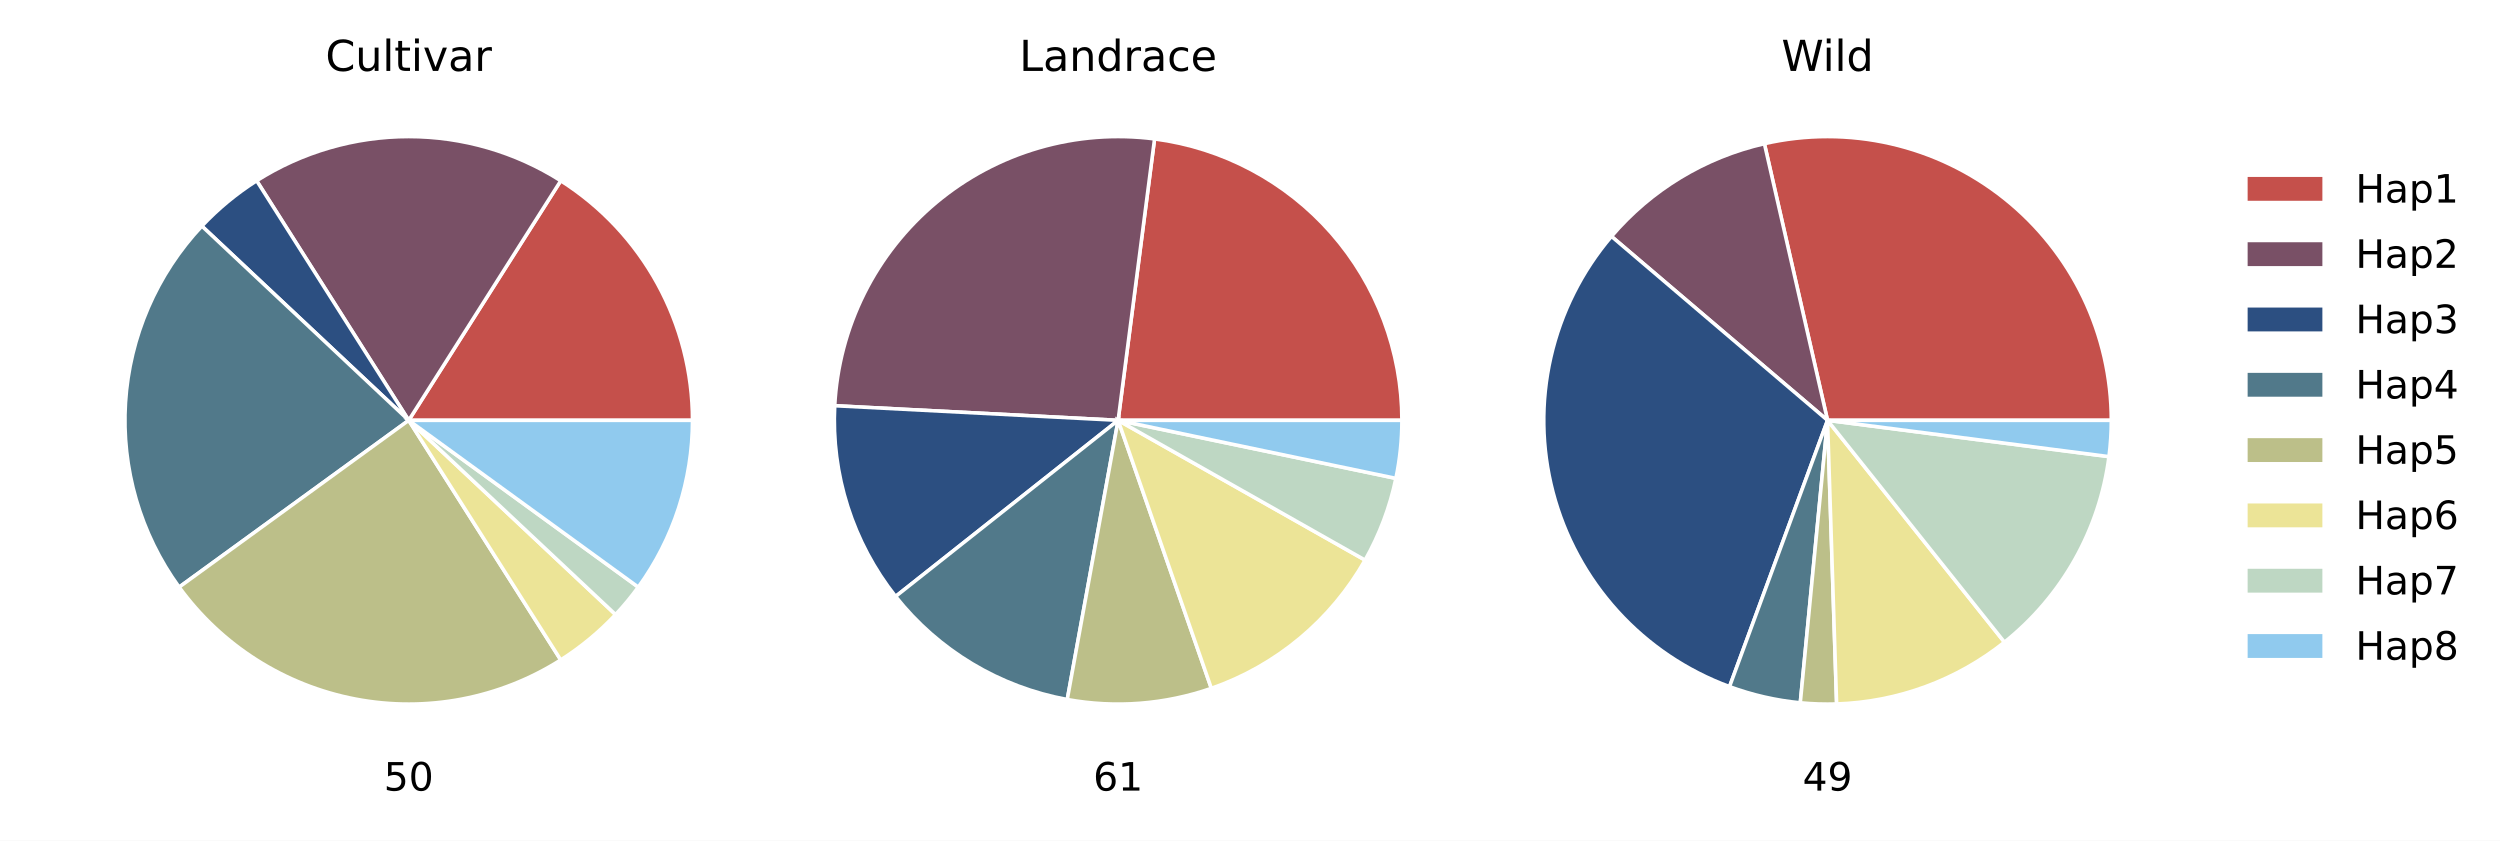
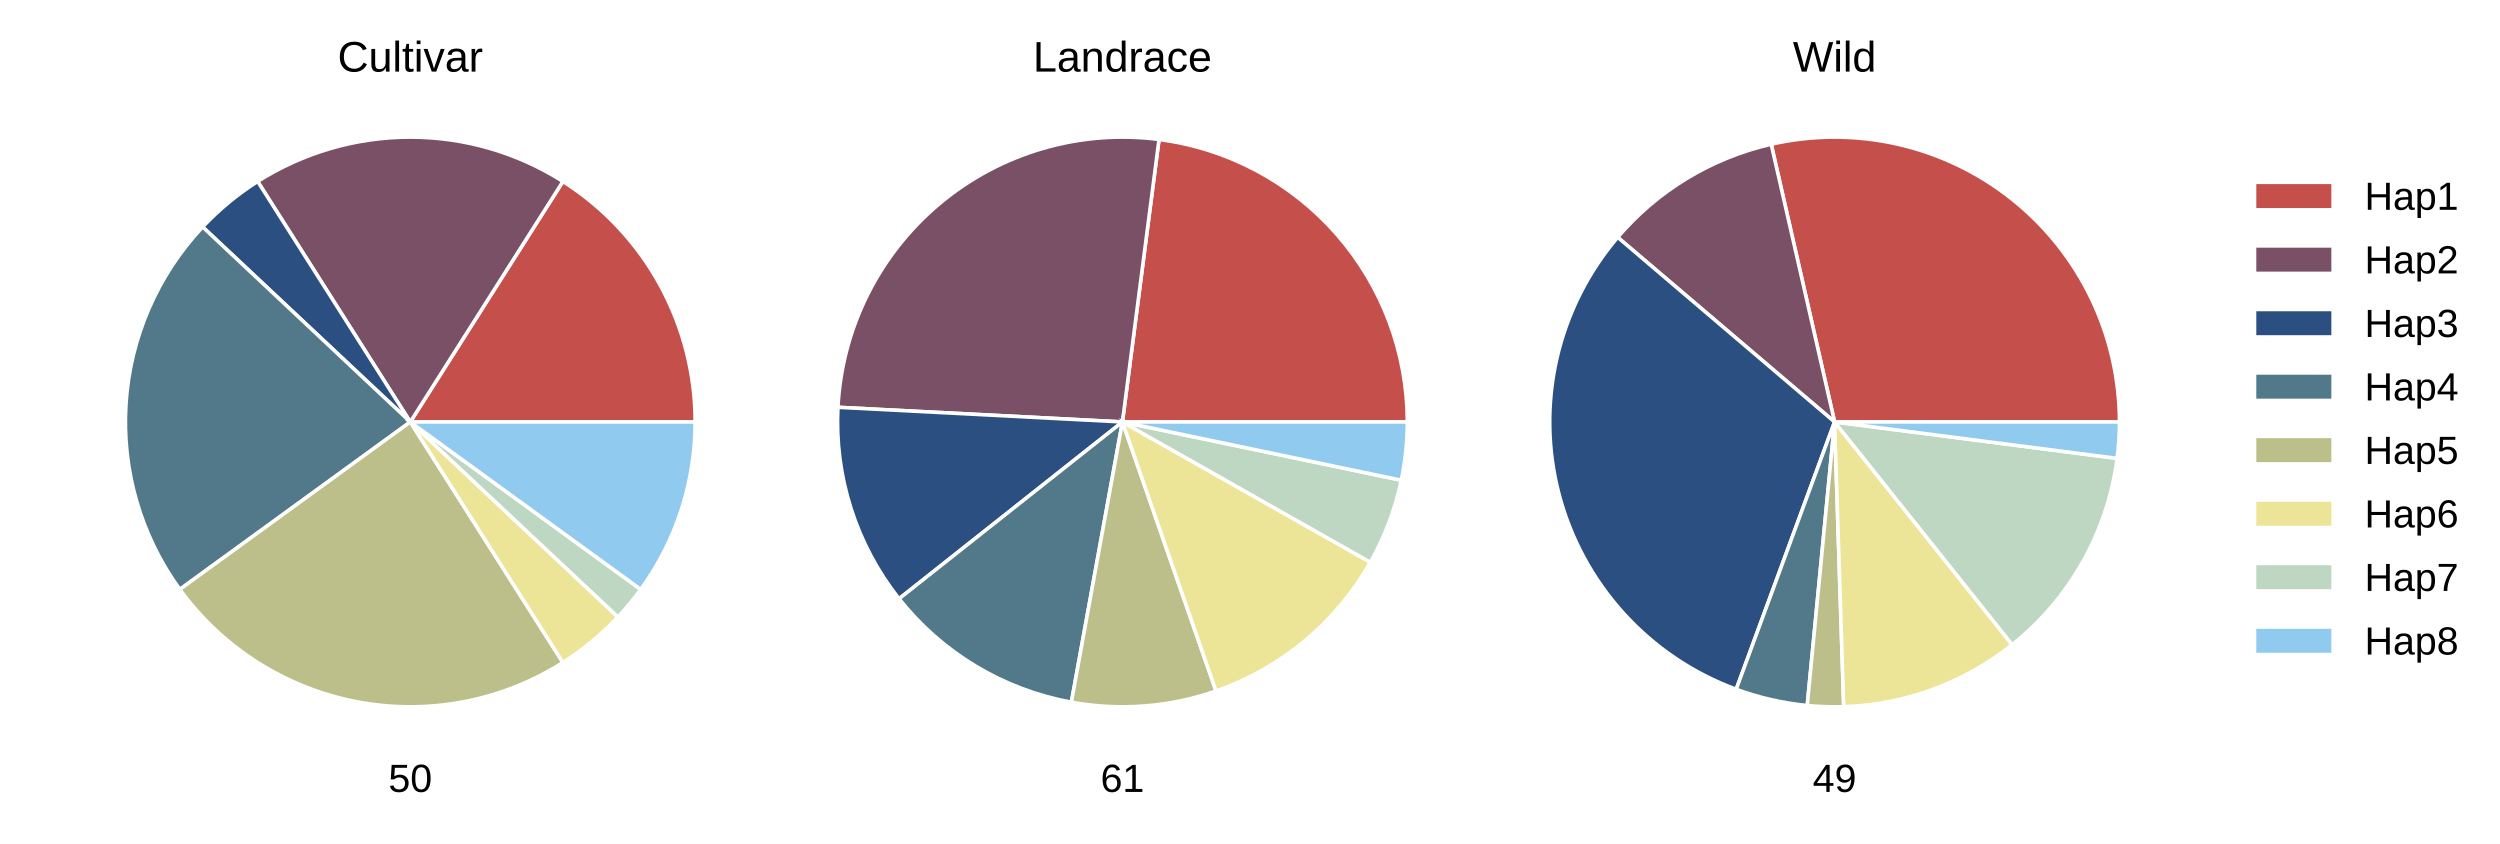
- <svg xmlns="http://www.w3.org/2000/svg" width="702.295pt" height="236.16pt" viewBox="0 0 702.295 236.16" version="1.1">
+ <svg xmlns="http://www.w3.org/2000/svg" width="699.595pt" height="236.16pt" viewBox="0 0 699.595 236.16" version="1.1">
  <defs>
    <style type="text/css">*{stroke-linejoin: round; stroke-linecap: butt}</style>
  </defs>
  <g id="figure_1">
    <g id="patch_1">
-       <path d="M 0 236.16  L 702.295 236.16  L 702.295 0  L 0 0  z " style="fill: #ffffff" />
+       <path d="M 0 236.16  L 699.595 236.16  L 699.595 0  L 0 0  z " style="fill: #ffffff" />
    </g>
    <g id="axes_1">
      <g id="patch_2">
        <path d="M 194.529 118.08  C 194.529 104.654 191.137 91.443 184.668 79.677  C 178.2 67.912 168.863 57.969 157.527 50.775  L 114.814 118.08  z " style="fill: #c5504b; stroke: #ffffff; stroke-linejoin: miter" />
      </g>
      <g id="patch_3">
        <path d="M 157.527 50.775  C 144.757 42.671 129.939 38.366 114.814 38.366  C 99.689 38.366 84.872 42.671 72.101 50.775  L 114.814 118.08  z " style="fill: #795066; stroke: #ffffff; stroke-linejoin: miter" />
      </g>
      <g id="patch_4">
        <path d="M 72.101 50.775  C 69.281 52.565 66.576 54.53 64.002 56.659  C 61.429 58.788 58.992 61.077 56.705 63.512  L 114.814 118.08  z " style="fill: #2c4f81; stroke: #ffffff; stroke-linejoin: miter" />
      </g>
      <g id="patch_5">
        <path d="M 56.705 63.512  C 44.01 77.031 36.422 94.566 35.257 113.075  C 34.093 131.584 39.423 149.931 50.324 164.935  L 114.814 118.08  z " style="fill: #51798a; stroke: #ffffff; stroke-linejoin: miter" />
      </g>
      <g id="patch_6">
        <path d="M 50.324 164.935  C 62.238 181.332 79.968 192.584 99.877 196.382  C 119.787 200.18 140.414 196.245 157.527 185.385  L 114.814 118.08  z " style="fill: #bcbf89; stroke: #ffffff; stroke-linejoin: miter" />
      </g>
      <g id="patch_7">
        <path d="M 157.527 185.385  C 160.348 183.595 163.052 181.63 165.626 179.501  C 168.2 177.372 170.637 175.083 172.923 172.648  L 114.814 118.08  z " style="fill: #ece497; stroke: #ffffff; stroke-linejoin: miter" />
      </g>
      <g id="patch_8">
        <path d="M 172.923 172.648  C 174.066 171.431 175.171 170.178 176.235 168.892  C 177.299 167.605 178.323 166.286 179.304 164.935  L 114.814 118.08  z " style="fill: #bed7c3; stroke: #ffffff; stroke-linejoin: miter" />
      </g>
      <g id="patch_9">
        <path d="M 179.304 164.935  C 184.221 158.168 188.042 150.668 190.627 142.713  C 193.212 134.758 194.529 126.445 194.529 118.08  L 114.814 118.08  z " style="fill: #90caee; stroke: #ffffff; stroke-linejoin: miter" />
      </g>
      <g id="patch_10">
        <path d="M 393.814 118.08  C 393.814 98.716 386.759 80.001 373.976 65.456  C 361.193 50.912 343.538 41.512 324.335 39.026  L 314.1 118.08  z " style="fill: #c5504b; stroke: #ffffff; stroke-linejoin: miter" />
      </g>
      <g id="patch_11">
        <path d="M 324.335 39.026  C 313.44 37.615 302.37 38.472 291.821 41.542  C 281.272 44.613 271.472 49.831 263.036 56.869  C 254.599 63.907 247.708 72.613 242.797 82.44  C 237.885 92.267 235.057 103.005 234.491 113.976  L 314.1 118.08  z " style="fill: #795066; stroke: #ffffff; stroke-linejoin: miter" />
      </g>
      <g id="patch_12">
        <path d="M 234.491 113.976  C 233.997 123.569 235.24 133.172 238.161 142.322  C 241.082 151.472 245.633 160.02 251.594 167.551  L 314.1 118.08  z " style="fill: #2c4f81; stroke: #ffffff; stroke-linejoin: miter" />
      </g>
      <g id="patch_13">
        <path d="M 251.594 167.551  C 257.555 175.083 264.829 181.476 273.064 186.42  C 281.298 191.365 290.359 194.781 299.809 196.503  L 314.1 118.08  z " style="fill: #51798a; stroke: #ffffff; stroke-linejoin: miter" />
      </g>
      <g id="patch_14">
        <path d="M 299.809 196.503  C 306.55 197.731 313.421 198.085 320.252 197.557  C 327.083 197.028 333.818 195.62 340.289 193.369  L 314.1 118.08  z " style="fill: #bcbf89; stroke: #ffffff; stroke-linejoin: miter" />
      </g>
      <g id="patch_15">
        <path d="M 340.289 193.369  C 349.361 190.214 357.789 185.444 365.164 179.291  C 372.54 173.138 378.743 165.702 383.474 157.343  L 314.1 118.08  z " style="fill: #ece497; stroke: #ffffff; stroke-linejoin: miter" />
      </g>
      <g id="patch_16">
        <path d="M 383.474 157.343  C 385.497 153.768 387.241 150.043 388.69 146.199  C 390.139 142.356 391.289 138.406 392.129 134.386  L 314.1 118.08  z " style="fill: #bed7c3; stroke: #ffffff; stroke-linejoin: miter" />
      </g>
      <g id="patch_17">
        <path d="M 392.129 134.386  C 392.689 131.706 393.11 128.999 393.392 126.276  C 393.673 123.553 393.814 120.818 393.814 118.08  L 314.1 118.08  z " style="fill: #90caee; stroke: #ffffff; stroke-linejoin: miter" />
      </g>
      <g id="patch_18">
        <path d="M 593.1 118.08  C 593.1 106.105 590.402 94.282 585.206 83.493  C 580.01 72.704 572.449 63.223 563.087 55.757  C 553.724 48.291 542.799 43.029 531.124 40.364  C 519.449 37.7 507.322 37.7 495.648 40.364  L 513.386 118.08  z " style="fill: #c5504b; stroke: #ffffff; stroke-linejoin: miter" />
      </g>
      <g id="patch_19">
        <path d="M 495.648 40.364  C 487.325 42.264 479.362 45.488 472.062 49.913  C 464.763 54.338 458.221 59.907 452.688 66.407  L 513.386 118.08  z " style="fill: #795066; stroke: #ffffff; stroke-linejoin: miter" />
      </g>
      <g id="patch_20">
        <path d="M 452.688 66.407  C 444.365 76.183 438.527 87.826 435.67 100.342  C 432.813 112.858 433.022 125.882 436.278 138.3  C 439.535 150.718 445.744 162.168 454.375 171.672  C 463.006 181.176 473.807 188.455 485.855 192.889  L 513.386 118.08  z " style="fill: #2c4f81; stroke: #ffffff; stroke-linejoin: miter" />
      </g>
      <g id="patch_21">
        <path d="M 485.855 192.889  C 489.054 194.066 492.325 195.037 495.648 195.796  C 498.971 196.554 502.339 197.099 505.731 197.426  L 513.386 118.08  z " style="fill: #51798a; stroke: #ffffff; stroke-linejoin: miter" />
      </g>
      <g id="patch_22">
        <path d="M 505.731 197.426  C 507.427 197.59 509.128 197.699 510.831 197.753  C 512.534 197.808 514.238 197.808 515.941 197.753  L 513.386 118.08  z " style="fill: #bcbf89; stroke: #ffffff; stroke-linejoin: miter" />
      </g>
      <g id="patch_23">
        <path d="M 515.941 197.753  C 524.472 197.48 532.905 195.837 540.916 192.889  C 548.927 189.941 556.413 185.725 563.087 180.403  L 513.386 118.08  z " style="fill: #ece497; stroke: #ffffff; stroke-linejoin: miter" />
      </g>
      <g id="patch_24">
        <path d="M 563.087 180.403  C 571.103 174.01 577.811 166.131 582.842 157.197  C 587.874 148.264 591.134 138.442 592.446 128.274  L 513.386 118.08  z " style="fill: #bed7c3; stroke: #ffffff; stroke-linejoin: miter" />
      </g>
      <g id="patch_25">
        <path d="M 592.446 128.274  C 592.663 126.584 592.827 124.888 592.936 123.187  C 593.045 121.487 593.1 119.784 593.1 118.08  L 513.386 118.08  z " style="fill: #90caee; stroke: #ffffff; stroke-linejoin: miter" />
      </g>
      <g id="matplotlib.axis_1" />
      <g id="matplotlib.axis_2" />
      <g id="text_1">
-         <text style="font: 12px 'DejaVu Sans', 'Bitstream Vera Sans', 'Computer Modern Sans Serif', 'Lucida Grande', 'Verdana', 'Geneva', 'Lucid', 'Arial', 'Helvetica', 'Avant Garde', sans-serif; text-anchor: middle" x="114.814" y="19.927" transform="rotate(-0 114.8143 19.92723)">Cultivar</text>
+         <text style="font: 12px 'Arial'; text-anchor: middle" x="114.814" y="20.038" transform="rotate(-0 114.8143 20.03785)">Cultivar</text>
      </g>
      <g id="text_2">
-         <text style="font: 11px 'DejaVu Sans', 'Bitstream Vera Sans', 'Computer Modern Sans Serif', 'Lucida Grande', 'Verdana', 'Geneva', 'Lucid', 'Arial', 'Helvetica', 'Avant Garde', sans-serif; text-anchor: middle" x="114.814" y="222.095" transform="rotate(-0 114.8143 222.0954)">50</text>
+         <text style="font: 11px 'Arial'; text-anchor: middle" x="114.814" y="221.611" transform="rotate(-0 114.8143 221.6107)">50</text>
      </g>
      <g id="text_3">
-         <text style="font: 12px 'DejaVu Sans', 'Bitstream Vera Sans', 'Computer Modern Sans Serif', 'Lucida Grande', 'Verdana', 'Geneva', 'Lucid', 'Arial', 'Helvetica', 'Avant Garde', sans-serif; text-anchor: middle" x="314.1" y="19.927" transform="rotate(-0 314.1 19.92723)">Landrace</text>
+         <text style="font: 12px 'Arial'; text-anchor: middle" x="314.1" y="20.038" transform="rotate(-0 314.1 20.03785)">Landrace</text>
      </g>
      <g id="text_4">
-         <text style="font: 11px 'DejaVu Sans', 'Bitstream Vera Sans', 'Computer Modern Sans Serif', 'Lucida Grande', 'Verdana', 'Geneva', 'Lucid', 'Arial', 'Helvetica', 'Avant Garde', sans-serif; text-anchor: middle" x="314.1" y="222.095" transform="rotate(-0 314.1 222.0954)">61</text>
+         <text style="font: 11px 'Arial'; text-anchor: middle" x="314.1" y="221.611" transform="rotate(-0 314.1 221.6107)">61</text>
      </g>
      <g id="text_5">
-         <text style="font: 12px 'DejaVu Sans', 'Bitstream Vera Sans', 'Computer Modern Sans Serif', 'Lucida Grande', 'Verdana', 'Geneva', 'Lucid', 'Arial', 'Helvetica', 'Avant Garde', sans-serif; text-anchor: middle" x="513.386" y="19.927" transform="rotate(-0 513.3857 19.92723)">Wild</text>
+         <text style="font: 12px 'Arial'; text-anchor: middle" x="513.386" y="20.038" transform="rotate(-0 513.3857 20.03785)">Wild</text>
      </g>
      <g id="text_6">
-         <text style="font: 11px 'DejaVu Sans', 'Bitstream Vera Sans', 'Computer Modern Sans Serif', 'Lucida Grande', 'Verdana', 'Geneva', 'Lucid', 'Arial', 'Helvetica', 'Avant Garde', sans-serif; text-anchor: middle" x="513.386" y="222.095" transform="rotate(-0 513.3857 222.0954)">49</text>
+         <text style="font: 11px 'Arial'; text-anchor: middle" x="513.386" y="221.611" transform="rotate(-0 513.3857 221.6107)">49</text>
      </g>
      <g id="legend_1">
        <g id="patch_26">
-           <path d="M 630.9 56.905  L 652.9 56.905  L 652.9 49.205  L 630.9 49.205  z " style="fill: #c5504b; stroke: #ffffff; stroke-linejoin: miter" />
+           <path d="M 630.9 58.715  L 652.9 58.715  L 652.9 51.015  L 630.9 51.015  z " style="fill: #c5504b; stroke: #ffffff; stroke-linejoin: miter" />
        </g>
        <g id="text_7">
-           <text style="font: 11px 'DejaVu Sans', 'Bitstream Vera Sans', 'Computer Modern Sans Serif', 'Lucida Grande', 'Verdana', 'Geneva', 'Lucid', 'Arial', 'Helvetica', 'Avant Garde', sans-serif; text-anchor: start" x="661.7" y="56.905" transform="rotate(-0 661.7 56.90453)">Hap1</text>
+           <text style="font: 11px 'Arial'; text-anchor: start" x="661.7" y="58.715" transform="rotate(-0 661.7 58.71523)">Hap1</text>
        </g>
        <g id="patch_27">
-           <path d="M 630.9 75.25  L 652.9 75.25  L 652.9 67.55  L 630.9 67.55  z " style="fill: #795066; stroke: #ffffff; stroke-linejoin: miter" />
+           <path d="M 630.9 76.508  L 652.9 76.508  L 652.9 68.808  L 630.9 68.808  z " style="fill: #795066; stroke: #ffffff; stroke-linejoin: miter" />
        </g>
        <g id="text_8">
-           <text style="font: 11px 'DejaVu Sans', 'Bitstream Vera Sans', 'Computer Modern Sans Serif', 'Lucida Grande', 'Verdana', 'Geneva', 'Lucid', 'Arial', 'Helvetica', 'Avant Garde', sans-serif; text-anchor: start" x="661.7" y="75.25" transform="rotate(-0 661.7 75.25047)">Hap2</text>
+           <text style="font: 11px 'Arial'; text-anchor: start" x="661.7" y="76.508" transform="rotate(-0 661.7 76.50773)">Hap2</text>
        </g>
        <g id="patch_28">
-           <path d="M 630.9 93.596  L 652.9 93.596  L 652.9 85.896  L 630.9 85.896  z " style="fill: #2c4f81; stroke: #ffffff; stroke-linejoin: miter" />
+           <path d="M 630.9 94.3  L 652.9 94.3  L 652.9 86.6  L 630.9 86.6  z " style="fill: #2c4f81; stroke: #ffffff; stroke-linejoin: miter" />
        </g>
        <g id="text_9">
-           <text style="font: 11px 'DejaVu Sans', 'Bitstream Vera Sans', 'Computer Modern Sans Serif', 'Lucida Grande', 'Verdana', 'Geneva', 'Lucid', 'Arial', 'Helvetica', 'Avant Garde', sans-serif; text-anchor: start" x="661.7" y="93.596" transform="rotate(-0 661.7 93.59641)">Hap3</text>
+           <text style="font: 11px 'Arial'; text-anchor: start" x="661.7" y="94.3" transform="rotate(-0 661.7 94.30023)">Hap3</text>
        </g>
        <g id="patch_29">
-           <path d="M 630.9 111.942  L 652.9 111.942  L 652.9 104.242  L 630.9 104.242  z " style="fill: #51798a; stroke: #ffffff; stroke-linejoin: miter" />
+           <path d="M 630.9 112.06  L 652.9 112.06  L 652.9 104.36  L 630.9 104.36  z " style="fill: #51798a; stroke: #ffffff; stroke-linejoin: miter" />
        </g>
        <g id="text_10">
-           <text style="font: 11px 'DejaVu Sans', 'Bitstream Vera Sans', 'Computer Modern Sans Serif', 'Lucida Grande', 'Verdana', 'Geneva', 'Lucid', 'Arial', 'Helvetica', 'Avant Garde', sans-serif; text-anchor: start" x="661.7" y="111.942" transform="rotate(-0 661.7 111.9423)">Hap4</text>
+           <text style="font: 11px 'Arial'; text-anchor: start" x="661.7" y="112.06" transform="rotate(-0 661.7 112.0601)">Hap4</text>
        </g>
        <g id="patch_30">
-           <path d="M 630.9 130.288  L 652.9 130.288  L 652.9 122.588  L 630.9 122.588  z " style="fill: #bcbf89; stroke: #ffffff; stroke-linejoin: miter" />
+           <path d="M 630.9 129.82  L 652.9 129.82  L 652.9 122.12  L 630.9 122.12  z " style="fill: #bcbf89; stroke: #ffffff; stroke-linejoin: miter" />
        </g>
        <g id="text_11">
-           <text style="font: 11px 'DejaVu Sans', 'Bitstream Vera Sans', 'Computer Modern Sans Serif', 'Lucida Grande', 'Verdana', 'Geneva', 'Lucid', 'Arial', 'Helvetica', 'Avant Garde', sans-serif; text-anchor: start" x="661.7" y="130.288" transform="rotate(-0 661.7 130.2883)">Hap5</text>
+           <text style="font: 11px 'Arial'; text-anchor: start" x="661.7" y="129.82" transform="rotate(-0 661.7 129.8199)">Hap5</text>
        </g>
        <g id="patch_31">
-           <path d="M 630.9 148.634  L 652.9 148.634  L 652.9 140.934  L 630.9 140.934  z " style="fill: #ece497; stroke: #ffffff; stroke-linejoin: miter" />
+           <path d="M 630.9 147.612  L 652.9 147.612  L 652.9 139.912  L 630.9 139.912  z " style="fill: #ece497; stroke: #ffffff; stroke-linejoin: miter" />
        </g>
        <g id="text_12">
-           <text style="font: 11px 'DejaVu Sans', 'Bitstream Vera Sans', 'Computer Modern Sans Serif', 'Lucida Grande', 'Verdana', 'Geneva', 'Lucid', 'Arial', 'Helvetica', 'Avant Garde', sans-serif; text-anchor: start" x="661.7" y="148.634" transform="rotate(-0 661.7 148.6342)">Hap6</text>
+           <text style="font: 11px 'Arial'; text-anchor: start" x="661.7" y="147.612" transform="rotate(-0 661.7 147.6124)">Hap6</text>
        </g>
        <g id="patch_32">
-           <path d="M 630.9 166.98  L 652.9 166.98  L 652.9 159.28  L 630.9 159.28  z " style="fill: #bed7c3; stroke: #ffffff; stroke-linejoin: miter" />
+           <path d="M 630.9 165.372  L 652.9 165.372  L 652.9 157.672  L 630.9 157.672  z " style="fill: #bed7c3; stroke: #ffffff; stroke-linejoin: miter" />
        </g>
        <g id="text_13">
-           <text style="font: 11px 'DejaVu Sans', 'Bitstream Vera Sans', 'Computer Modern Sans Serif', 'Lucida Grande', 'Verdana', 'Geneva', 'Lucid', 'Arial', 'Helvetica', 'Avant Garde', sans-serif; text-anchor: start" x="661.7" y="166.98" transform="rotate(-0 661.7 166.9802)">Hap7</text>
+           <text style="font: 11px 'Arial'; text-anchor: start" x="661.7" y="165.372" transform="rotate(-0 661.7 165.3723)">Hap7</text>
        </g>
        <g id="patch_33">
-           <path d="M 630.9 185.326  L 652.9 185.326  L 652.9 177.626  L 630.9 177.626  z " style="fill: #90caee; stroke: #ffffff; stroke-linejoin: miter" />
+           <path d="M 630.9 183.165  L 652.9 183.165  L 652.9 175.465  L 630.9 175.465  z " style="fill: #90caee; stroke: #ffffff; stroke-linejoin: miter" />
        </g>
        <g id="text_14">
-           <text style="font: 11px 'DejaVu Sans', 'Bitstream Vera Sans', 'Computer Modern Sans Serif', 'Lucida Grande', 'Verdana', 'Geneva', 'Lucid', 'Arial', 'Helvetica', 'Avant Garde', sans-serif; text-anchor: start" x="661.7" y="185.326" transform="rotate(-0 661.7 185.3261)">Hap8</text>
+           <text style="font: 11px 'Arial'; text-anchor: start" x="661.7" y="183.165" transform="rotate(-0 661.7 183.1648)">Hap8</text>
        </g>
      </g>
    </g>
  </g>
</svg>
